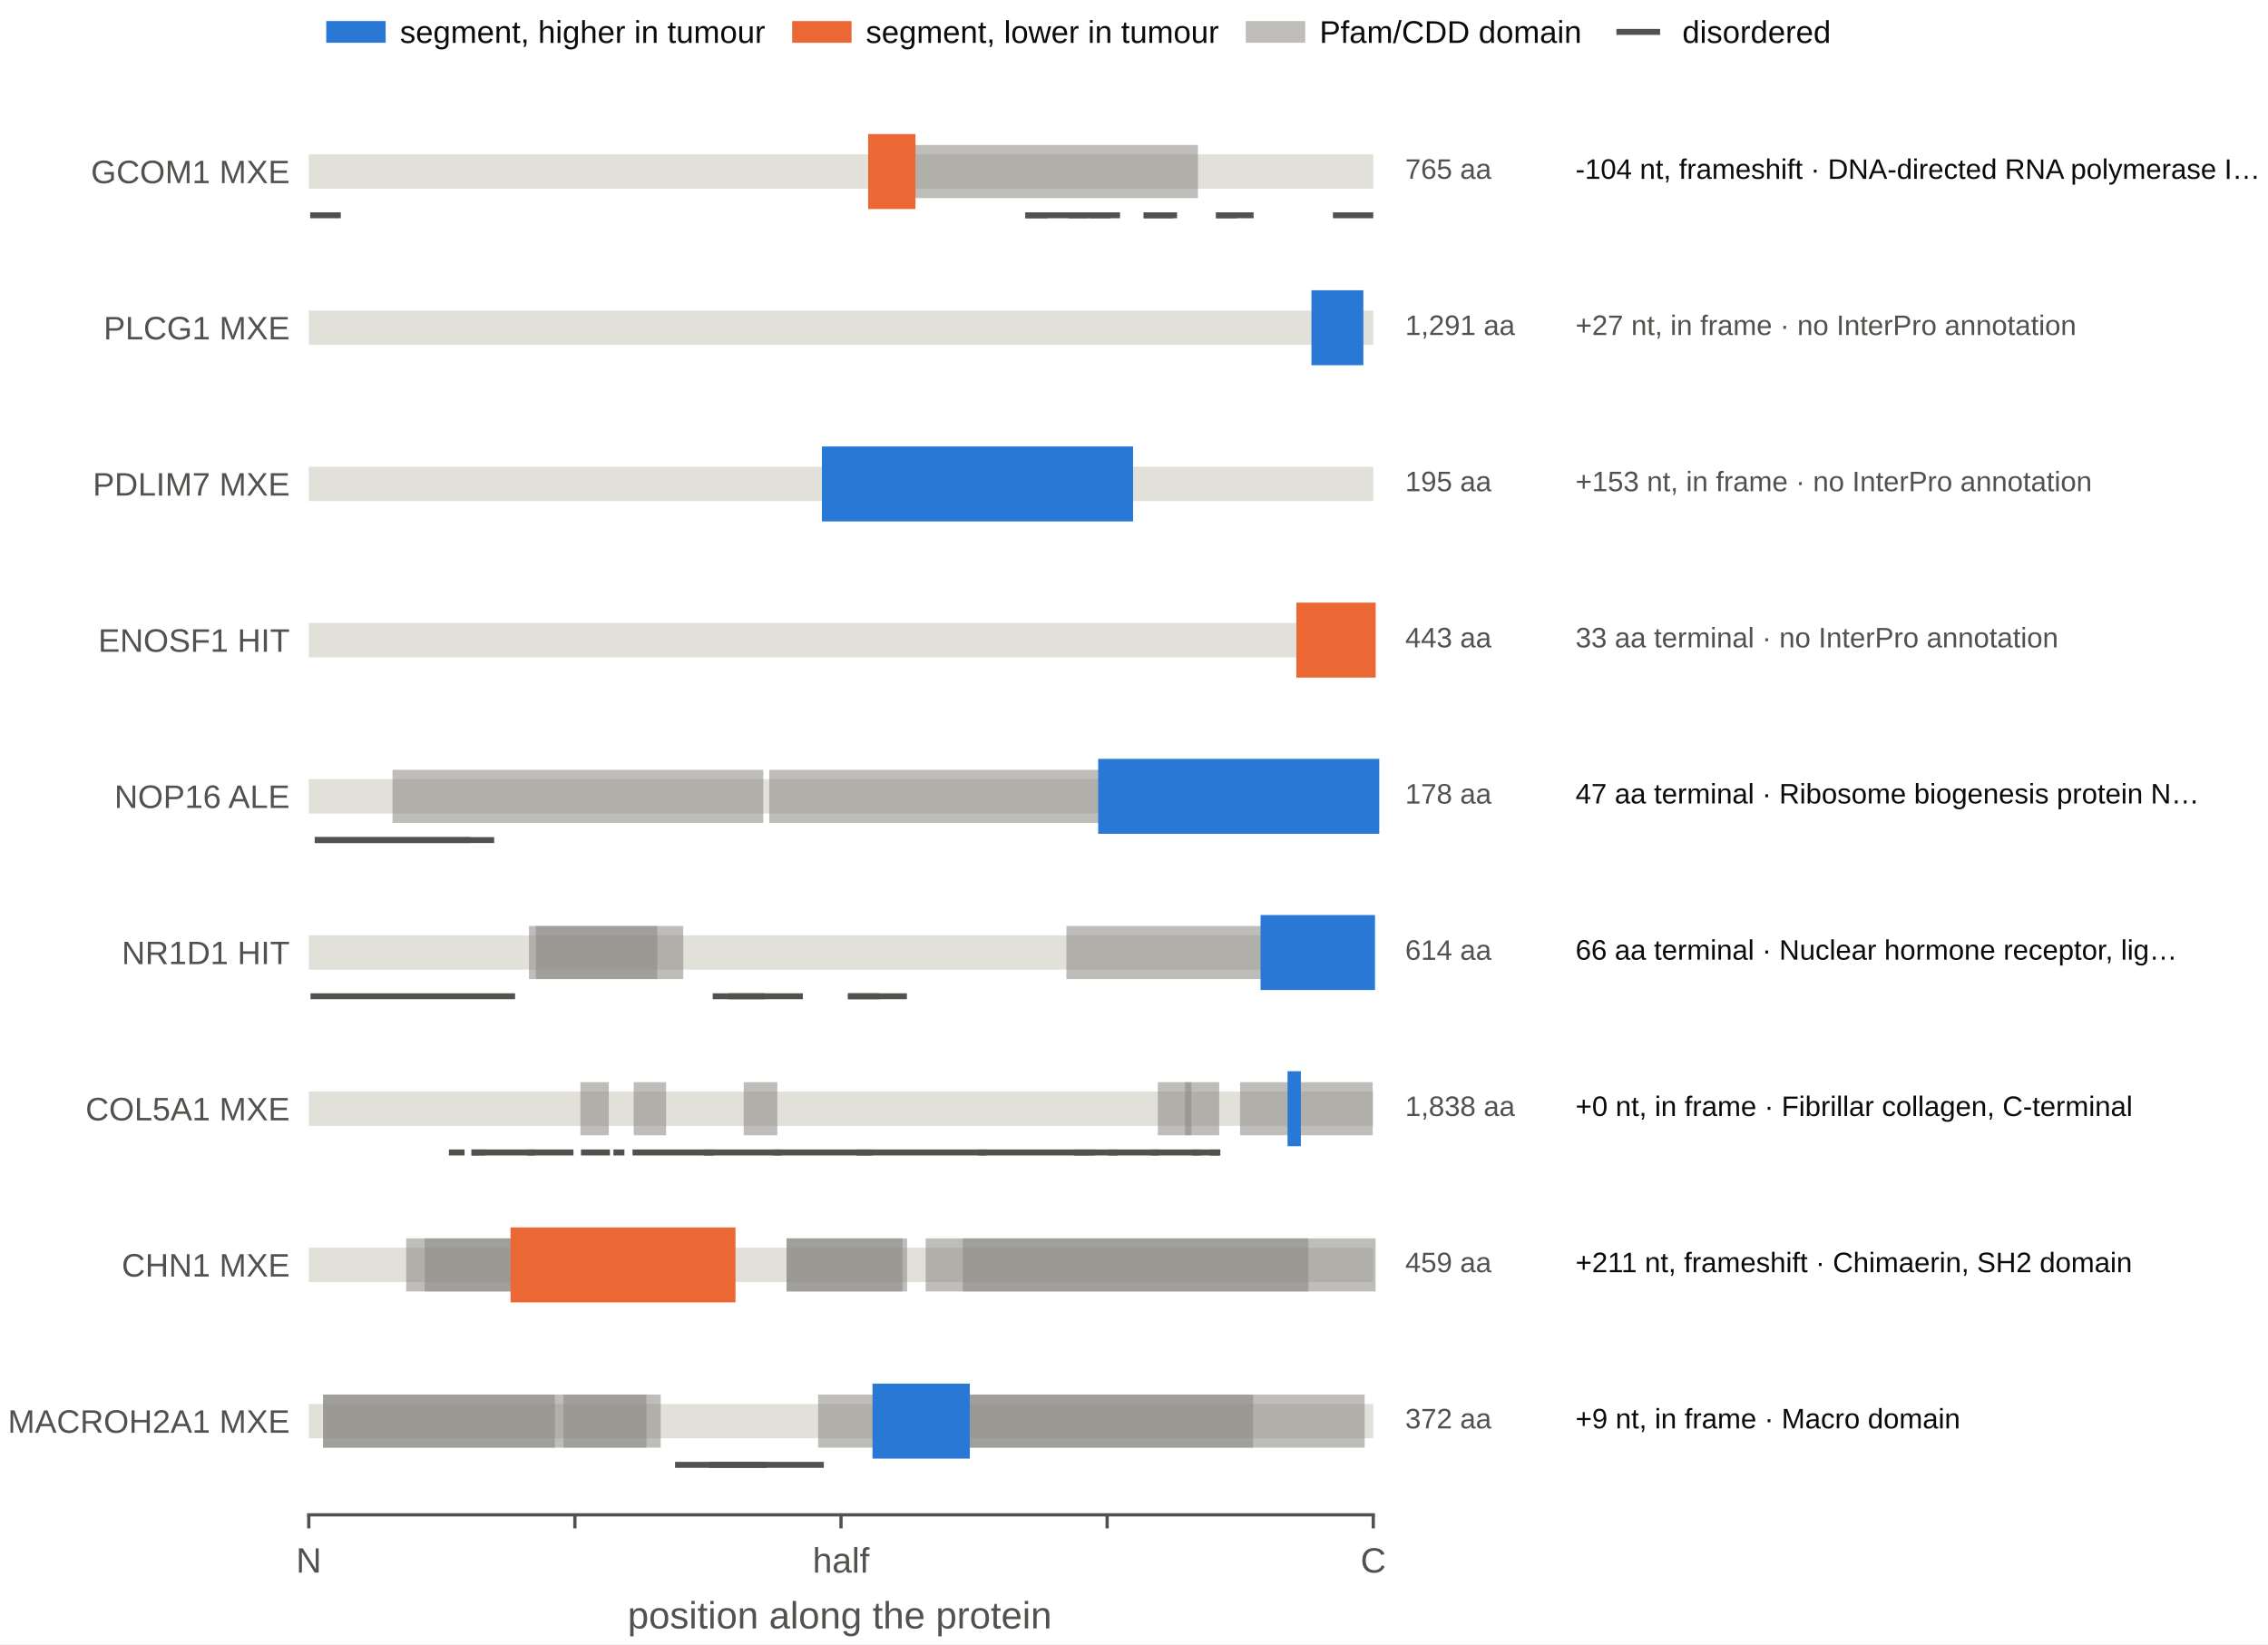
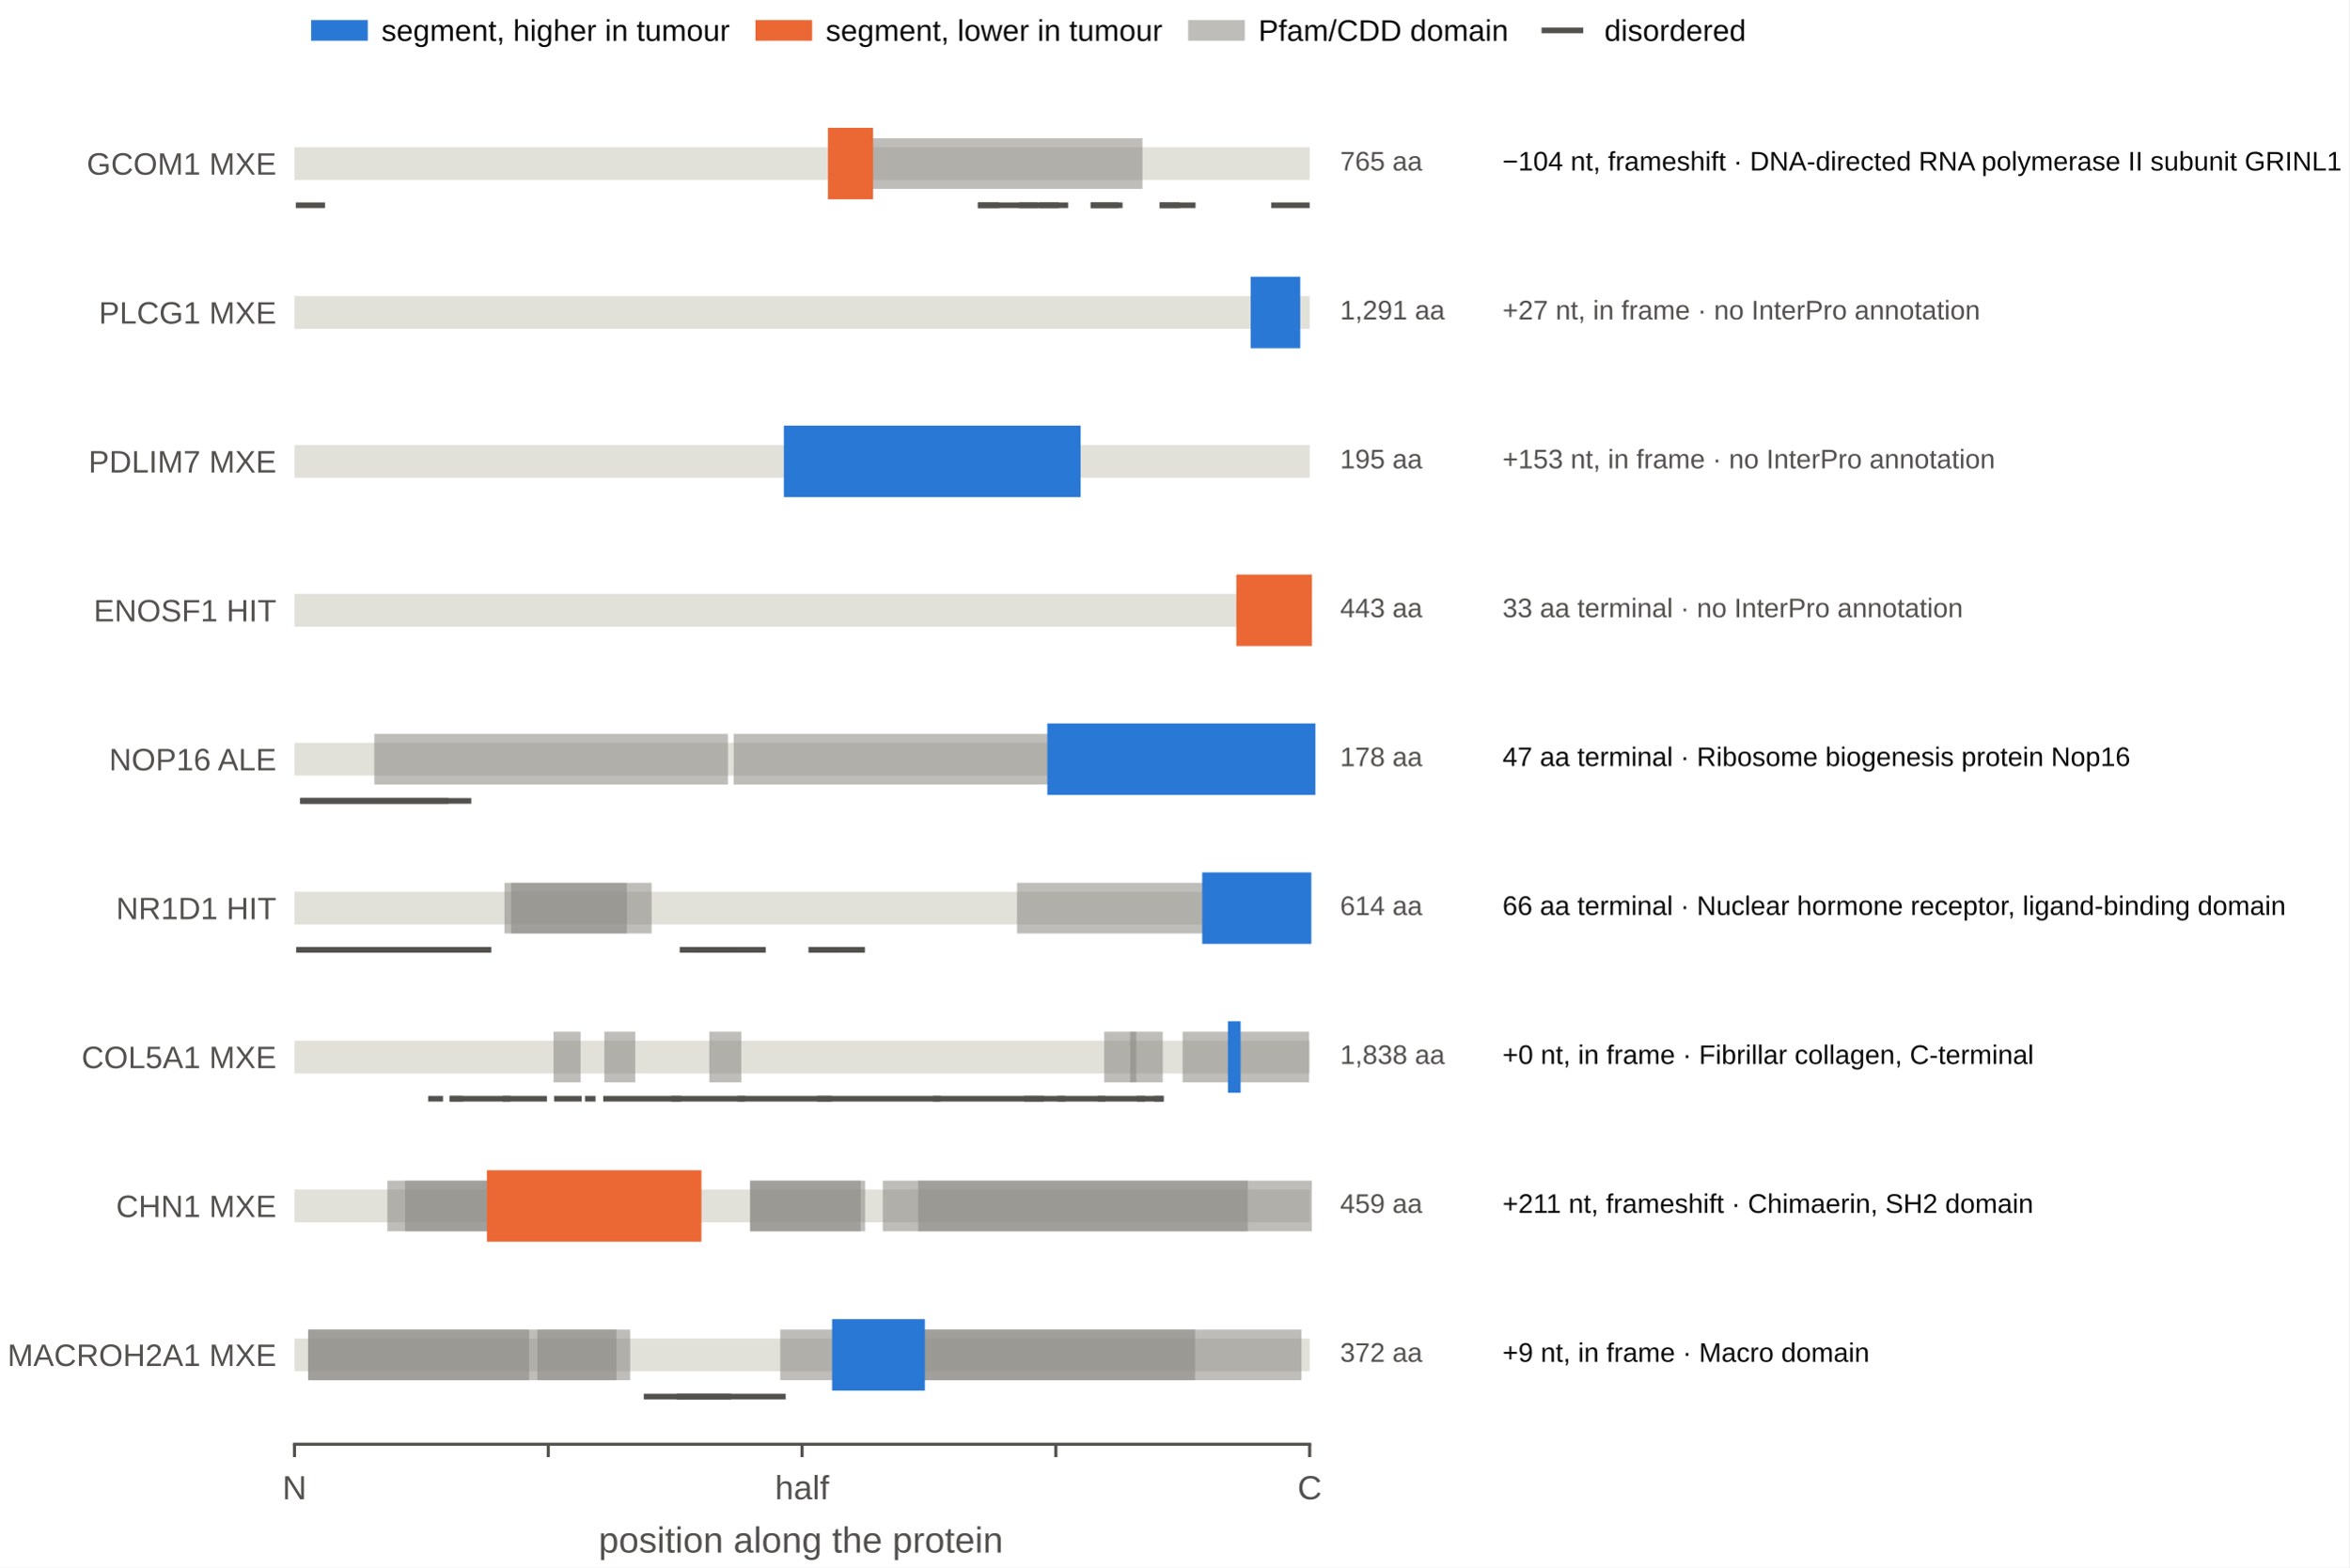
- <svg xmlns="http://www.w3.org/2000/svg" xmlns:xlink="http://www.w3.org/1999/xlink" width="418.314pt" height="303.224pt" viewBox="0 0 418.314 303.224" version="1.1">
+ <svg xmlns="http://www.w3.org/2000/svg" xmlns:xlink="http://www.w3.org/1999/xlink" width="454.303pt" height="303.224pt" viewBox="0 0 454.303 303.224" version="1.1">
  <defs>
    <style type="text/css">*{stroke-linejoin: round; stroke-linecap: butt}</style>
  </defs>
  <g id="figure_1">
    <g id="patch_1">
-       <path d="M 0 303.224  L 418.314 303.224  L 418.314 0  L 0 0  z " style="fill: #ffffff" />
+       <path d="M 0 303.224  L 454.303 303.224  L 454.303 0  L 0 0  z " style="fill: #ffffff" />
    </g>
    <g id="axes_1">
      <g id="patch_2">
        <path d="M 56.951 279.355  L 394.65 279.355  L 394.65 14.352  L 56.951 14.352  z " style="fill: #ffffff" />
      </g>
      <g id="patch_3">
-         <path d="M 56.951 34.804  L 253.288 34.804  L 253.288 28.467  L 56.951 28.467  z " clip-path="url(#p41b3c7b1c6)" style="fill: #e1e0d9" />
+         <path d="M 56.951 34.804  L 253.288 34.804  L 253.288 28.467  L 56.951 28.467  z " clip-path="url(#pe204dd02e6)" style="fill: #e1e0d9" />
      </g>
      <g id="patch_4">
-         <path d="M 168.337 36.532  L 220.95 36.532  L 220.95 26.738  L 168.337 26.738  z " clip-path="url(#p41b3c7b1c6)" style="fill: #898781; opacity: 0.55" />
+         <path d="M 168.337 36.532  L 220.95 36.532  L 220.95 26.738  L 168.337 26.738  z " clip-path="url(#pe204dd02e6)" style="fill: #898781; opacity: 0.55" />
      </g>
      <g id="patch_5">
-         <path d="M 56.951 63.608  L 253.288 63.608  L 253.288 57.271  L 56.951 57.271  z " clip-path="url(#p41b3c7b1c6)" style="fill: #e1e0d9" />
+         <path d="M 56.951 63.608  L 253.288 63.608  L 253.288 57.271  L 56.951 57.271  z " clip-path="url(#pe204dd02e6)" style="fill: #e1e0d9" />
      </g>
      <g id="patch_6">
-         <path d="M 56.951 92.413  L 253.288 92.413  L 253.288 86.076  L 56.951 86.076  z " clip-path="url(#p41b3c7b1c6)" style="fill: #e1e0d9" />
+         <path d="M 56.951 92.413  L 253.288 92.413  L 253.288 86.076  L 56.951 86.076  z " clip-path="url(#pe204dd02e6)" style="fill: #e1e0d9" />
      </g>
      <g id="patch_7">
-         <path d="M 56.951 121.218  L 253.288 121.218  L 253.288 114.881  L 56.951 114.881  z " clip-path="url(#p41b3c7b1c6)" style="fill: #e1e0d9" />
+         <path d="M 56.951 121.218  L 253.288 121.218  L 253.288 114.881  L 56.951 114.881  z " clip-path="url(#pe204dd02e6)" style="fill: #e1e0d9" />
      </g>
      <g id="patch_8">
-         <path d="M 56.951 150.022  L 253.288 150.022  L 253.288 143.685  L 56.951 143.685  z " clip-path="url(#p41b3c7b1c6)" style="fill: #e1e0d9" />
+         <path d="M 56.951 150.022  L 253.288 150.022  L 253.288 143.685  L 56.951 143.685  z " clip-path="url(#pe204dd02e6)" style="fill: #e1e0d9" />
      </g>
      <g id="patch_9">
-         <path d="M 72.393 151.751  L 140.78 151.751  L 140.78 141.957  L 72.393 141.957  z " clip-path="url(#p41b3c7b1c6)" style="fill: #898781; opacity: 0.55" />
+         <path d="M 72.393 151.751  L 140.78 151.751  L 140.78 141.957  L 72.393 141.957  z " clip-path="url(#pe204dd02e6)" style="fill: #898781; opacity: 0.55" />
      </g>
      <g id="patch_10">
-         <path d="M 141.883 151.751  L 229.021 151.751  L 229.021 141.957  L 141.883 141.957  z " clip-path="url(#p41b3c7b1c6)" style="fill: #898781; opacity: 0.55" />
+         <path d="M 141.883 151.751  L 229.021 151.751  L 229.021 141.957  L 141.883 141.957  z " clip-path="url(#pe204dd02e6)" style="fill: #898781; opacity: 0.55" />
      </g>
      <g id="patch_11">
-         <path d="M 56.951 178.827  L 253.288 178.827  L 253.288 172.49  L 56.951 172.49  z " clip-path="url(#p41b3c7b1c6)" style="fill: #e1e0d9" />
+         <path d="M 56.951 178.827  L 253.288 178.827  L 253.288 172.49  L 56.951 172.49  z " clip-path="url(#pe204dd02e6)" style="fill: #e1e0d9" />
      </g>
      <g id="patch_12">
-         <path d="M 98.84 180.555  L 121.224 180.555  L 121.224 170.762  L 98.84 170.762  z " clip-path="url(#p41b3c7b1c6)" style="fill: #898781; opacity: 0.55" />
+         <path d="M 98.84 180.555  L 121.224 180.555  L 121.224 170.762  L 98.84 170.762  z " clip-path="url(#pe204dd02e6)" style="fill: #898781; opacity: 0.55" />
      </g>
      <g id="patch_13">
-         <path d="M 196.689 180.555  L 252.328 180.555  L 252.328 170.762  L 196.689 170.762  z " clip-path="url(#p41b3c7b1c6)" style="fill: #898781; opacity: 0.55" />
+         <path d="M 196.689 180.555  L 252.328 180.555  L 252.328 170.762  L 196.689 170.762  z " clip-path="url(#pe204dd02e6)" style="fill: #898781; opacity: 0.55" />
      </g>
      <g id="patch_14">
-         <path d="M 97.561 180.555  L 126.02 180.555  L 126.02 170.762  L 97.561 170.762  z " clip-path="url(#p41b3c7b1c6)" style="fill: #898781; opacity: 0.55" />
+         <path d="M 97.561 180.555  L 126.02 180.555  L 126.02 170.762  L 97.561 170.762  z " clip-path="url(#pe204dd02e6)" style="fill: #898781; opacity: 0.55" />
      </g>
      <g id="patch_15">
-         <path d="M 56.951 207.632  L 253.288 207.632  L 253.288 201.295  L 56.951 201.295  z " clip-path="url(#p41b3c7b1c6)" style="fill: #e1e0d9" />
+         <path d="M 56.951 207.632  L 253.288 207.632  L 253.288 201.295  L 56.951 201.295  z " clip-path="url(#pe204dd02e6)" style="fill: #e1e0d9" />
      </g>
      <g id="patch_16">
-         <path d="M 107.05 209.36  L 112.284 209.36  L 112.284 199.566  L 107.05 199.566  z " clip-path="url(#p41b3c7b1c6)" style="fill: #898781; opacity: 0.55" />
+         <path d="M 107.05 209.36  L 112.284 209.36  L 112.284 199.566  L 107.05 199.566  z " clip-path="url(#pe204dd02e6)" style="fill: #898781; opacity: 0.55" />
      </g>
      <g id="patch_17">
-         <path d="M 116.877 209.36  L 122.859 209.36  L 122.859 199.566  L 116.877 199.566  z " clip-path="url(#p41b3c7b1c6)" style="fill: #898781; opacity: 0.55" />
+         <path d="M 116.877 209.36  L 122.859 209.36  L 122.859 199.566  L 116.877 199.566  z " clip-path="url(#pe204dd02e6)" style="fill: #898781; opacity: 0.55" />
      </g>
      <g id="patch_18">
-         <path d="M 137.173 209.36  L 143.369 209.36  L 143.369 199.566  L 137.173 199.566  z " clip-path="url(#p41b3c7b1c6)" style="fill: #898781; opacity: 0.55" />
+         <path d="M 137.173 209.36  L 143.369 209.36  L 143.369 199.566  L 137.173 199.566  z " clip-path="url(#pe204dd02e6)" style="fill: #898781; opacity: 0.55" />
      </g>
      <g id="patch_19">
-         <path d="M 213.55 209.36  L 219.746 209.36  L 219.746 199.566  L 213.55 199.566  z " clip-path="url(#p41b3c7b1c6)" style="fill: #898781; opacity: 0.55" />
+         <path d="M 213.55 209.36  L 219.746 209.36  L 219.746 199.566  L 213.55 199.566  z " clip-path="url(#pe204dd02e6)" style="fill: #898781; opacity: 0.55" />
      </g>
      <g id="patch_20">
-         <path d="M 218.571 209.36  L 224.873 209.36  L 224.873 199.566  L 218.571 199.566  z " clip-path="url(#p41b3c7b1c6)" style="fill: #898781; opacity: 0.55" />
+         <path d="M 218.571 209.36  L 224.873 209.36  L 224.873 199.566  L 218.571 199.566  z " clip-path="url(#pe204dd02e6)" style="fill: #898781; opacity: 0.55" />
      </g>
      <g id="patch_21">
-         <path d="M 228.719 209.36  L 253.181 209.36  L 253.181 199.566  L 228.719 199.566  z " clip-path="url(#p41b3c7b1c6)" style="fill: #898781; opacity: 0.55" />
+         <path d="M 228.719 209.36  L 253.181 209.36  L 253.181 199.566  L 228.719 199.566  z " clip-path="url(#pe204dd02e6)" style="fill: #898781; opacity: 0.55" />
      </g>
      <g id="patch_22">
-         <path d="M 56.951 236.436  L 253.288 236.436  L 253.288 230.099  L 56.951 230.099  z " clip-path="url(#p41b3c7b1c6)" style="fill: #e1e0d9" />
+         <path d="M 56.951 236.436  L 253.288 236.436  L 253.288 230.099  L 56.951 230.099  z " clip-path="url(#pe204dd02e6)" style="fill: #e1e0d9" />
      </g>
      <g id="patch_23">
-         <path d="M 78.338 238.165  L 107.853 238.165  L 107.853 228.371  L 78.338 228.371  z " clip-path="url(#p41b3c7b1c6)" style="fill: #898781; opacity: 0.55" />
+         <path d="M 78.338 238.165  L 107.853 238.165  L 107.853 228.371  L 78.338 228.371  z " clip-path="url(#pe204dd02e6)" style="fill: #898781; opacity: 0.55" />
      </g>
      <g id="patch_24">
-         <path d="M 145.067 238.165  L 167.31 238.165  L 167.31 228.371  L 145.067 228.371  z " clip-path="url(#p41b3c7b1c6)" style="fill: #898781; opacity: 0.55" />
+         <path d="M 145.067 238.165  L 167.31 238.165  L 167.31 228.371  L 145.067 228.371  z " clip-path="url(#pe204dd02e6)" style="fill: #898781; opacity: 0.55" />
      </g>
      <g id="patch_25">
-         <path d="M 177.576 238.165  L 241.311 238.165  L 241.311 228.371  L 177.576 228.371  z " clip-path="url(#p41b3c7b1c6)" style="fill: #898781; opacity: 0.55" />
+         <path d="M 177.576 238.165  L 241.311 238.165  L 241.311 228.371  L 177.576 228.371  z " clip-path="url(#pe204dd02e6)" style="fill: #898781; opacity: 0.55" />
      </g>
      <g id="patch_26">
-         <path d="M 74.916 238.165  L 112.13 238.165  L 112.13 228.371  L 74.916 228.371  z " clip-path="url(#p41b3c7b1c6)" style="fill: #898781; opacity: 0.55" />
+         <path d="M 74.916 238.165  L 112.13 238.165  L 112.13 228.371  L 74.916 228.371  z " clip-path="url(#pe204dd02e6)" style="fill: #898781; opacity: 0.55" />
      </g>
      <g id="patch_27">
-         <path d="M 145.067 238.165  L 166.455 238.165  L 166.455 228.371  L 145.067 228.371  z " clip-path="url(#p41b3c7b1c6)" style="fill: #898781; opacity: 0.55" />
+         <path d="M 145.067 238.165  L 166.455 238.165  L 166.455 228.371  L 145.067 228.371  z " clip-path="url(#pe204dd02e6)" style="fill: #898781; opacity: 0.55" />
      </g>
      <g id="patch_28">
-         <path d="M 170.732 238.165  L 253.715 238.165  L 253.715 228.371  L 170.732 228.371  z " clip-path="url(#p41b3c7b1c6)" style="fill: #898781; opacity: 0.55" />
+         <path d="M 170.732 238.165  L 253.715 238.165  L 253.715 228.371  L 170.732 228.371  z " clip-path="url(#pe204dd02e6)" style="fill: #898781; opacity: 0.55" />
      </g>
      <g id="patch_29">
-         <path d="M 56.951 265.241  L 253.288 265.241  L 253.288 258.904  L 56.951 258.904  z " clip-path="url(#p41b3c7b1c6)" style="fill: #e1e0d9" />
+         <path d="M 56.951 265.241  L 253.288 265.241  L 253.288 258.904  L 56.951 258.904  z " clip-path="url(#pe204dd02e6)" style="fill: #e1e0d9" />
      </g>
      <g id="patch_30">
-         <path d="M 59.59 266.969  L 102.34 266.969  L 102.34 257.176  L 59.59 257.176  z " clip-path="url(#p41b3c7b1c6)" style="fill: #898781; opacity: 0.55" />
+         <path d="M 59.59 266.969  L 102.34 266.969  L 102.34 257.176  L 59.59 257.176  z " clip-path="url(#pe204dd02e6)" style="fill: #898781; opacity: 0.55" />
      </g>
      <g id="patch_31">
-         <path d="M 103.924 266.969  L 121.869 266.969  L 121.869 257.176  L 103.924 257.176  z " clip-path="url(#p41b3c7b1c6)" style="fill: #898781; opacity: 0.55" />
+         <path d="M 103.924 266.969  L 121.869 266.969  L 121.869 257.176  L 103.924 257.176  z " clip-path="url(#pe204dd02e6)" style="fill: #898781; opacity: 0.55" />
      </g>
      <g id="patch_32">
-         <path d="M 170.953 266.969  L 231.121 266.969  L 231.121 257.176  L 170.953 257.176  z " clip-path="url(#p41b3c7b1c6)" style="fill: #898781; opacity: 0.55" />
+         <path d="M 170.953 266.969  L 231.121 266.969  L 231.121 257.176  L 170.953 257.176  z " clip-path="url(#pe204dd02e6)" style="fill: #898781; opacity: 0.55" />
      </g>
      <g id="patch_33">
-         <path d="M 59.59 266.969  L 119.23 266.969  L 119.23 257.176  L 59.59 257.176  z " clip-path="url(#p41b3c7b1c6)" style="fill: #898781; opacity: 0.55" />
+         <path d="M 59.59 266.969  L 119.23 266.969  L 119.23 257.176  L 59.59 257.176  z " clip-path="url(#pe204dd02e6)" style="fill: #898781; opacity: 0.55" />
      </g>
      <g id="patch_34">
-         <path d="M 150.897 266.969  L 251.704 266.969  L 251.704 257.176  L 150.897 257.176  z " clip-path="url(#p41b3c7b1c6)" style="fill: #898781; opacity: 0.55" />
+         <path d="M 150.897 266.969  L 251.704 266.969  L 251.704 257.176  L 150.897 257.176  z " clip-path="url(#pe204dd02e6)" style="fill: #898781; opacity: 0.55" />
      </g>
      <g id="matplotlib.axis_1">
        <g id="xtick_1">
          <g id="line2d_1">
            <defs>
-               <path id="me5096dce5c" d="M 0 0  L 0 2.5  " style="stroke: #52514e; stroke-width: 0.6" />
+               <path id="md6007154f6" d="M 0 0  L 0 2.5  " style="stroke: #52514e; stroke-width: 0.6" />
            </defs>
            <g>
-               <use xlink:href="#me5096dce5c" x="56.951" y="279.355" style="fill: #52514e; stroke: #52514e; stroke-width: 0.6" />
+               <use xlink:href="#md6007154f6" x="56.951" y="279.355" style="fill: #52514e; stroke: #52514e; stroke-width: 0.6" />
            </g>
          </g>
          <g id="text_1">
            <text style="font-size: 6.5px; font-family: 'Arial', 'Helvetica', 'DejaVu Sans', sans-serif; text-anchor: middle; fill: #52514e" x="56.951" y="290.008" transform="rotate(-0 56.95063 290.008)">N</text>
          </g>
        </g>
        <g id="xtick_2">
          <g id="line2d_2">
            <g>
-               <use xlink:href="#me5096dce5c" x="106.035" y="279.355" style="fill: #52514e; stroke: #52514e; stroke-width: 0.6" />
+               <use xlink:href="#md6007154f6" x="106.035" y="279.355" style="fill: #52514e; stroke: #52514e; stroke-width: 0.6" />
            </g>
          </g>
        </g>
        <g id="xtick_3">
          <g id="line2d_3">
            <g>
-               <use xlink:href="#me5096dce5c" x="155.119" y="279.355" style="fill: #52514e; stroke: #52514e; stroke-width: 0.6" />
+               <use xlink:href="#md6007154f6" x="155.119" y="279.355" style="fill: #52514e; stroke: #52514e; stroke-width: 0.6" />
            </g>
          </g>
          <g id="text_2">
            <text style="font-size: 6.5px; font-family: 'Arial', 'Helvetica', 'DejaVu Sans', sans-serif; text-anchor: middle; fill: #52514e" x="155.119" y="290.008" transform="rotate(-0 155.1192 290.008)">half</text>
          </g>
        </g>
        <g id="xtick_4">
          <g id="line2d_4">
            <g>
-               <use xlink:href="#me5096dce5c" x="204.203" y="279.355" style="fill: #52514e; stroke: #52514e; stroke-width: 0.6" />
+               <use xlink:href="#md6007154f6" x="204.203" y="279.355" style="fill: #52514e; stroke: #52514e; stroke-width: 0.6" />
            </g>
          </g>
        </g>
        <g id="xtick_5">
          <g id="line2d_5">
            <g>
-               <use xlink:href="#me5096dce5c" x="253.288" y="279.355" style="fill: #52514e; stroke: #52514e; stroke-width: 0.6" />
+               <use xlink:href="#md6007154f6" x="253.288" y="279.355" style="fill: #52514e; stroke: #52514e; stroke-width: 0.6" />
            </g>
          </g>
          <g id="text_3">
            <text style="font-size: 6.5px; font-family: 'Arial', 'Helvetica', 'DejaVu Sans', sans-serif; text-anchor: middle; fill: #52514e" x="253.288" y="290.008" transform="rotate(-0 253.2877 290.008)">C</text>
          </g>
        </g>
        <g id="text_4">
          <text style="font-size: 7px; font-family: 'Arial', 'Helvetica', 'DejaVu Sans', sans-serif; text-anchor: middle; fill: #52514e" x="154.884" y="300.31" transform="rotate(-0 154.8836 300.3104)">position along the protein</text>
        </g>
      </g>
      <g id="matplotlib.axis_2">
        <g id="ytick_1">
          <g id="line2d_6" />
          <g id="text_5">
            <text style="font-size: 6px; font-family: 'Arial', 'Helvetica', 'DejaVu Sans', sans-serif; text-anchor: end; fill: #52514e" x="53.451" y="264.22" transform="rotate(-0 53.45063 264.22)">MACROH2A1 MXE</text>
          </g>
        </g>
        <g id="ytick_2">
          <g id="line2d_7" />
          <g id="text_6">
            <text style="font-size: 6px; font-family: 'Arial', 'Helvetica', 'DejaVu Sans', sans-serif; text-anchor: end; fill: #52514e" x="53.451" y="235.415" transform="rotate(-0 53.45063 235.4153)">CHN1 MXE</text>
          </g>
        </g>
        <g id="ytick_3">
          <g id="line2d_8" />
          <g id="text_7">
            <text style="font-size: 6px; font-family: 'Arial', 'Helvetica', 'DejaVu Sans', sans-serif; text-anchor: end; fill: #52514e" x="53.451" y="206.611" transform="rotate(-0 53.45063 206.6106)">COL5A1 MXE</text>
          </g>
        </g>
        <g id="ytick_4">
          <g id="line2d_9" />
          <g id="text_8">
            <text style="font-size: 6px; font-family: 'Arial', 'Helvetica', 'DejaVu Sans', sans-serif; text-anchor: end; fill: #52514e" x="53.451" y="177.806" transform="rotate(-0 53.45063 177.8059)">NR1D1 HIT</text>
          </g>
        </g>
        <g id="ytick_5">
          <g id="line2d_10" />
          <g id="text_9">
            <text style="font-size: 6px; font-family: 'Arial', 'Helvetica', 'DejaVu Sans', sans-serif; text-anchor: end; fill: #52514e" x="53.451" y="149.001" transform="rotate(-0 53.45063 149.0012)">NOP16 ALE</text>
          </g>
        </g>
        <g id="ytick_6">
          <g id="line2d_11" />
          <g id="text_10">
            <text style="font-size: 6px; font-family: 'Arial', 'Helvetica', 'DejaVu Sans', sans-serif; text-anchor: end; fill: #52514e" x="53.451" y="120.196" transform="rotate(-0 53.45063 120.1965)">ENOSF1 HIT</text>
          </g>
        </g>
        <g id="ytick_7">
          <g id="line2d_12" />
          <g id="text_11">
            <text style="font-size: 6px; font-family: 'Arial', 'Helvetica', 'DejaVu Sans', sans-serif; text-anchor: end; fill: #52514e" x="53.451" y="91.392" transform="rotate(-0 53.45063 91.3918)">PDLIM7 MXE</text>
          </g>
        </g>
        <g id="ytick_8">
          <g id="line2d_13" />
          <g id="text_12">
            <text style="font-size: 6px; font-family: 'Arial', 'Helvetica', 'DejaVu Sans', sans-serif; text-anchor: end; fill: #52514e" x="53.451" y="62.587" transform="rotate(-0 53.45063 62.58711)">PLCG1 MXE</text>
          </g>
        </g>
        <g id="ytick_9">
          <g id="line2d_14" />
          <g id="text_13">
            <text style="font-size: 6px; font-family: 'Arial', 'Helvetica', 'DejaVu Sans', sans-serif; text-anchor: end; fill: #52514e" x="53.451" y="33.782" transform="rotate(-0 53.45063 33.78241)">GCOM1 MXE</text>
          </g>
        </g>
      </g>
      <g id="line2d_15">
-         <path d="M 57.207 39.7  L 62.854 39.7  " clip-path="url(#p41b3c7b1c6)" style="fill: none; stroke: #52514e; stroke-width: 1.1" />
+         <path d="M 57.207 39.7  L 62.854 39.7  " clip-path="url(#pe204dd02e6)" style="fill: none; stroke: #52514e; stroke-width: 1.1" />
      </g>
      <g id="line2d_16">
-         <path d="M 189.125 39.7  L 193.232 39.7  " clip-path="url(#p41b3c7b1c6)" style="fill: none; stroke: #52514e; stroke-width: 1.1" />
+         <path d="M 189.125 39.7  L 193.232 39.7  " clip-path="url(#pe204dd02e6)" style="fill: none; stroke: #52514e; stroke-width: 1.1" />
      </g>
      <g id="line2d_17">
-         <path d="M 189.125 39.7  L 206.577 39.7  " clip-path="url(#p41b3c7b1c6)" style="fill: none; stroke: #52514e; stroke-width: 1.1" />
+         <path d="M 189.125 39.7  L 206.577 39.7  " clip-path="url(#pe204dd02e6)" style="fill: none; stroke: #52514e; stroke-width: 1.1" />
      </g>
      <g id="line2d_18">
-         <path d="M 197.081 39.7  L 200.675 39.7  " clip-path="url(#p41b3c7b1c6)" style="fill: none; stroke: #52514e; stroke-width: 1.1" />
+         <path d="M 197.081 39.7  L 200.675 39.7  " clip-path="url(#pe204dd02e6)" style="fill: none; stroke: #52514e; stroke-width: 1.1" />
      </g>
      <g id="line2d_19">
-         <path d="M 200.931 39.7  L 204.781 39.7  " clip-path="url(#p41b3c7b1c6)" style="fill: none; stroke: #52514e; stroke-width: 1.1" />
+         <path d="M 200.931 39.7  L 204.781 39.7  " clip-path="url(#pe204dd02e6)" style="fill: none; stroke: #52514e; stroke-width: 1.1" />
      </g>
      <g id="line2d_20">
-         <path d="M 210.941 39.7  L 216.33 39.7  " clip-path="url(#p41b3c7b1c6)" style="fill: none; stroke: #52514e; stroke-width: 1.1" />
+         <path d="M 210.941 39.7  L 216.33 39.7  " clip-path="url(#pe204dd02e6)" style="fill: none; stroke: #52514e; stroke-width: 1.1" />
      </g>
      <g id="line2d_21">
-         <path d="M 210.941 39.7  L 217.1 39.7  " clip-path="url(#p41b3c7b1c6)" style="fill: none; stroke: #52514e; stroke-width: 1.1" />
+         <path d="M 210.941 39.7  L 217.1 39.7  " clip-path="url(#pe204dd02e6)" style="fill: none; stroke: #52514e; stroke-width: 1.1" />
      </g>
      <g id="line2d_22">
-         <path d="M 224.286 39.7  L 228.136 39.7  " clip-path="url(#p41b3c7b1c6)" style="fill: none; stroke: #52514e; stroke-width: 1.1" />
+         <path d="M 224.286 39.7  L 228.136 39.7  " clip-path="url(#pe204dd02e6)" style="fill: none; stroke: #52514e; stroke-width: 1.1" />
      </g>
      <g id="line2d_23">
-         <path d="M 224.286 39.7  L 231.216 39.7  " clip-path="url(#p41b3c7b1c6)" style="fill: none; stroke: #52514e; stroke-width: 1.1" />
+         <path d="M 224.286 39.7  L 231.216 39.7  " clip-path="url(#pe204dd02e6)" style="fill: none; stroke: #52514e; stroke-width: 1.1" />
      </g>
      <g id="line2d_24">
-         <path d="M 245.845 39.7  L 253.288 39.7  " clip-path="url(#p41b3c7b1c6)" style="fill: none; stroke: #52514e; stroke-width: 1.1" />
+         <path d="M 245.845 39.7  L 253.288 39.7  " clip-path="url(#pe204dd02e6)" style="fill: none; stroke: #52514e; stroke-width: 1.1" />
      </g>
      <g id="line2d_25">
-         <path d="M 58.054 154.919  L 86.732 154.919  " clip-path="url(#p41b3c7b1c6)" style="fill: none; stroke: #52514e; stroke-width: 1.1" />
+         <path d="M 58.054 154.919  L 86.732 154.919  " clip-path="url(#pe204dd02e6)" style="fill: none; stroke: #52514e; stroke-width: 1.1" />
      </g>
      <g id="line2d_26">
-         <path d="M 58.054 154.919  L 91.144 154.919  " clip-path="url(#p41b3c7b1c6)" style="fill: none; stroke: #52514e; stroke-width: 1.1" />
+         <path d="M 58.054 154.919  L 91.144 154.919  " clip-path="url(#pe204dd02e6)" style="fill: none; stroke: #52514e; stroke-width: 1.1" />
      </g>
      <g id="line2d_27">
-         <path d="M 57.27 183.724  L 95.003 183.724  " clip-path="url(#p41b3c7b1c6)" style="fill: none; stroke: #52514e; stroke-width: 1.1" />
+         <path d="M 57.27 183.724  L 95.003 183.724  " clip-path="url(#pe204dd02e6)" style="fill: none; stroke: #52514e; stroke-width: 1.1" />
      </g>
      <g id="line2d_28">
-         <path d="M 131.456 183.724  L 148.084 183.724  " clip-path="url(#p41b3c7b1c6)" style="fill: none; stroke: #52514e; stroke-width: 1.1" />
+         <path d="M 131.456 183.724  L 148.084 183.724  " clip-path="url(#pe204dd02e6)" style="fill: none; stroke: #52514e; stroke-width: 1.1" />
      </g>
      <g id="line2d_29">
-         <path d="M 134.334 183.724  L 141.049 183.724  " clip-path="url(#p41b3c7b1c6)" style="fill: none; stroke: #52514e; stroke-width: 1.1" />
+         <path d="M 134.334 183.724  L 141.049 183.724  " clip-path="url(#pe204dd02e6)" style="fill: none; stroke: #52514e; stroke-width: 1.1" />
      </g>
      <g id="line2d_30">
-         <path d="M 156.398 183.724  L 162.154 183.724  " clip-path="url(#p41b3c7b1c6)" style="fill: none; stroke: #52514e; stroke-width: 1.1" />
+         <path d="M 156.398 183.724  L 162.154 183.724  " clip-path="url(#pe204dd02e6)" style="fill: none; stroke: #52514e; stroke-width: 1.1" />
      </g>
      <g id="line2d_31">
-         <path d="M 156.398 183.724  L 167.27 183.724  " clip-path="url(#p41b3c7b1c6)" style="fill: none; stroke: #52514e; stroke-width: 1.1" />
+         <path d="M 156.398 183.724  L 167.27 183.724  " clip-path="url(#pe204dd02e6)" style="fill: none; stroke: #52514e; stroke-width: 1.1" />
      </g>
      <g id="line2d_32">
-         <path d="M 82.801 212.529  L 85.685 212.529  " clip-path="url(#p41b3c7b1c6)" style="fill: none; stroke: #52514e; stroke-width: 1.1" />
+         <path d="M 82.801 212.529  L 85.685 212.529  " clip-path="url(#pe204dd02e6)" style="fill: none; stroke: #52514e; stroke-width: 1.1" />
      </g>
      <g id="line2d_33">
-         <path d="M 86.967 212.529  L 89.531 212.529  " clip-path="url(#p41b3c7b1c6)" style="fill: none; stroke: #52514e; stroke-width: 1.1" />
+         <path d="M 86.967 212.529  L 89.531 212.529  " clip-path="url(#pe204dd02e6)" style="fill: none; stroke: #52514e; stroke-width: 1.1" />
      </g>
      <g id="line2d_34">
-         <path d="M 86.967 212.529  L 105.768 212.529  " clip-path="url(#p41b3c7b1c6)" style="fill: none; stroke: #52514e; stroke-width: 1.1" />
+         <path d="M 86.967 212.529  L 105.768 212.529  " clip-path="url(#pe204dd02e6)" style="fill: none; stroke: #52514e; stroke-width: 1.1" />
      </g>
      <g id="line2d_35">
-         <path d="M 97.222 212.529  L 98.718 212.529  " clip-path="url(#p41b3c7b1c6)" style="fill: none; stroke: #52514e; stroke-width: 1.1" />
+         <path d="M 97.222 212.529  L 98.718 212.529  " clip-path="url(#pe204dd02e6)" style="fill: none; stroke: #52514e; stroke-width: 1.1" />
      </g>
      <g id="line2d_36">
-         <path d="M 107.157 212.529  L 112.498 212.529  " clip-path="url(#p41b3c7b1c6)" style="fill: none; stroke: #52514e; stroke-width: 1.1" />
+         <path d="M 107.157 212.529  L 112.498 212.529  " clip-path="url(#pe204dd02e6)" style="fill: none; stroke: #52514e; stroke-width: 1.1" />
      </g>
      <g id="line2d_37">
-         <path d="M 113.139 212.529  L 115.168 212.529  " clip-path="url(#p41b3c7b1c6)" style="fill: none; stroke: #52514e; stroke-width: 1.1" />
+         <path d="M 113.139 212.529  L 115.168 212.529  " clip-path="url(#pe204dd02e6)" style="fill: none; stroke: #52514e; stroke-width: 1.1" />
      </g>
      <g id="line2d_38">
-         <path d="M 116.664 212.529  L 225.087 212.529  " clip-path="url(#p41b3c7b1c6)" style="fill: none; stroke: #52514e; stroke-width: 1.1" />
+         <path d="M 116.664 212.529  L 225.087 212.529  " clip-path="url(#pe204dd02e6)" style="fill: none; stroke: #52514e; stroke-width: 1.1" />
      </g>
      <g id="line2d_39">
-         <path d="M 129.803 212.529  L 131.725 212.529  " clip-path="url(#p41b3c7b1c6)" style="fill: none; stroke: #52514e; stroke-width: 1.1" />
+         <path d="M 129.803 212.529  L 131.725 212.529  " clip-path="url(#pe204dd02e6)" style="fill: none; stroke: #52514e; stroke-width: 1.1" />
      </g>
      <g id="line2d_40">
-         <path d="M 142.621 212.529  L 144.117 212.529  " clip-path="url(#p41b3c7b1c6)" style="fill: none; stroke: #52514e; stroke-width: 1.1" />
+         <path d="M 142.621 212.529  L 144.117 212.529  " clip-path="url(#pe204dd02e6)" style="fill: none; stroke: #52514e; stroke-width: 1.1" />
      </g>
      <g id="line2d_41">
-         <path d="M 158.003 212.529  L 160.888 212.529  " clip-path="url(#p41b3c7b1c6)" style="fill: none; stroke: #52514e; stroke-width: 1.1" />
+         <path d="M 158.003 212.529  L 160.888 212.529  " clip-path="url(#pe204dd02e6)" style="fill: none; stroke: #52514e; stroke-width: 1.1" />
      </g>
      <g id="line2d_42">
-         <path d="M 180.436 212.529  L 181.931 212.529  " clip-path="url(#p41b3c7b1c6)" style="fill: none; stroke: #52514e; stroke-width: 1.1" />
+         <path d="M 180.436 212.529  L 181.931 212.529  " clip-path="url(#pe204dd02e6)" style="fill: none; stroke: #52514e; stroke-width: 1.1" />
      </g>
      <g id="line2d_43">
-         <path d="M 198.061 212.529  L 201.907 212.529  " clip-path="url(#p41b3c7b1c6)" style="fill: none; stroke: #52514e; stroke-width: 1.1" />
+         <path d="M 198.061 212.529  L 201.907 212.529  " clip-path="url(#pe204dd02e6)" style="fill: none; stroke: #52514e; stroke-width: 1.1" />
      </g>
      <g id="line2d_44">
-         <path d="M 204.471 212.529  L 206.073 212.529  " clip-path="url(#p41b3c7b1c6)" style="fill: none; stroke: #52514e; stroke-width: 1.1" />
+         <path d="M 204.471 212.529  L 206.073 212.529  " clip-path="url(#pe204dd02e6)" style="fill: none; stroke: #52514e; stroke-width: 1.1" />
      </g>
      <g id="line2d_45">
-         <path d="M 212.268 212.529  L 213.764 212.529  " clip-path="url(#p41b3c7b1c6)" style="fill: none; stroke: #52514e; stroke-width: 1.1" />
+         <path d="M 212.268 212.529  L 213.764 212.529  " clip-path="url(#pe204dd02e6)" style="fill: none; stroke: #52514e; stroke-width: 1.1" />
      </g>
      <g id="line2d_46">
-         <path d="M 219.853 212.529  L 221.455 212.529  " clip-path="url(#p41b3c7b1c6)" style="fill: none; stroke: #52514e; stroke-width: 1.1" />
+         <path d="M 219.853 212.529  L 221.455 212.529  " clip-path="url(#pe204dd02e6)" style="fill: none; stroke: #52514e; stroke-width: 1.1" />
      </g>
      <g id="line2d_47">
-         <path d="M 223.164 212.529  L 224.98 212.529  " clip-path="url(#p41b3c7b1c6)" style="fill: none; stroke: #52514e; stroke-width: 1.1" />
+         <path d="M 223.164 212.529  L 224.98 212.529  " clip-path="url(#pe204dd02e6)" style="fill: none; stroke: #52514e; stroke-width: 1.1" />
      </g>
      <g id="line2d_48">
-         <path d="M 124.507 270.138  L 151.952 270.138  " clip-path="url(#p41b3c7b1c6)" style="fill: none; stroke: #52514e; stroke-width: 1.1" />
+         <path d="M 124.507 270.138  L 151.952 270.138  " clip-path="url(#pe204dd02e6)" style="fill: none; stroke: #52514e; stroke-width: 1.1" />
      </g>
      <g id="line2d_49">
-         <path d="M 130.841 270.138  L 141.397 270.138  " clip-path="url(#p41b3c7b1c6)" style="fill: none; stroke: #52514e; stroke-width: 1.1" />
+         <path d="M 130.841 270.138  L 141.397 270.138  " clip-path="url(#pe204dd02e6)" style="fill: none; stroke: #52514e; stroke-width: 1.1" />
      </g>
      <g id="patch_35">
        <path d="M 56.951 279.355  L 253.288 279.355  " style="fill: none; stroke: #52514e; stroke-width: 0.6; stroke-linejoin: miter; stroke-linecap: square" />
      </g>
      <g id="patch_36">
-         <path d="M 160.124 38.548  L 168.85 38.548  L 168.85 24.722  L 160.124 24.722  z " clip-path="url(#p41b3c7b1c6)" style="fill: #eb6834" />
+         <path d="M 160.124 38.548  L 168.85 38.548  L 168.85 24.722  L 160.124 24.722  z " clip-path="url(#pe204dd02e6)" style="fill: #eb6834" />
      </g>
      <g id="text_14">
        <text style="font-size: 5.2px; font-family: 'Arial', 'Helvetica', 'DejaVu Sans', sans-serif; text-anchor: start; fill: #52514e" x="259.178" y="32.979" transform="rotate(-0 259.1779 32.97935)">765 aa</text>
      </g>
      <g id="text_15">
-         <text style="font-size: 5.2px; font-family: 'Arial', 'Helvetica', 'DejaVu Sans', sans-serif; text-anchor: start; fill: #0b0b0b" x="290.592" y="32.981" transform="rotate(-0 290.5918 32.98057)">-104 nt, frameshift · DNA-directed RNA polymerase I…</text>
+         <text style="font-size: 5.2px; font-family: 'Arial', 'Helvetica', 'DejaVu Sans', sans-serif; text-anchor: start; fill: #0b0b0b" x="290.592" y="32.981" transform="rotate(-0 290.5918 32.98057)">−104 nt, frameshift · DNA-directed RNA polymerase II subunit GRINL1</text>
      </g>
      <g id="patch_37">
-         <path d="M 241.882 67.353  L 251.463 67.353  L 251.463 53.527  L 241.882 53.527  z " clip-path="url(#p41b3c7b1c6)" style="fill: #2a78d6" />
+         <path d="M 241.882 67.353  L 251.463 67.353  L 251.463 53.527  L 241.882 53.527  z " clip-path="url(#pe204dd02e6)" style="fill: #2a78d6" />
      </g>
      <g id="text_16">
        <text style="font-size: 5.2px; font-family: 'Arial', 'Helvetica', 'DejaVu Sans', sans-serif; text-anchor: start; fill: #52514e" x="259.178" y="61.784" transform="rotate(-0 259.1779 61.78404)">1,291 aa</text>
      </g>
      <g id="text_17">
        <text style="font-size: 5.2px; font-family: 'Arial', 'Helvetica', 'DejaVu Sans', sans-serif; text-anchor: start; fill: #52514e" x="290.592" y="61.784" transform="rotate(-0 290.5918 61.78404)">+27 nt, in frame · no InterPro annotation</text>
      </g>
      <g id="patch_38">
-         <path d="M 151.595 96.158  L 208.986 96.158  L 208.986 82.331  L 151.595 82.331  z " clip-path="url(#p41b3c7b1c6)" style="fill: #2a78d6" />
+         <path d="M 151.595 96.158  L 208.986 96.158  L 208.986 82.331  L 151.595 82.331  z " clip-path="url(#pe204dd02e6)" style="fill: #2a78d6" />
      </g>
      <g id="text_18">
        <text style="font-size: 5.2px; font-family: 'Arial', 'Helvetica', 'DejaVu Sans', sans-serif; text-anchor: start; fill: #52514e" x="259.178" y="90.589" transform="rotate(-0 259.1779 90.58874)">195 aa</text>
      </g>
      <g id="text_19">
        <text style="font-size: 5.2px; font-family: 'Arial', 'Helvetica', 'DejaVu Sans', sans-serif; text-anchor: start; fill: #52514e" x="290.592" y="90.589" transform="rotate(-0 290.5918 90.58874)">+153 nt, in frame · no InterPro annotation</text>
      </g>
      <g id="patch_39">
-         <path d="M 239.105 124.962  L 253.731 124.962  L 253.731 111.136  L 239.105 111.136  z " clip-path="url(#p41b3c7b1c6)" style="fill: #eb6834" />
+         <path d="M 239.105 124.962  L 253.731 124.962  L 253.731 111.136  L 239.105 111.136  z " clip-path="url(#pe204dd02e6)" style="fill: #eb6834" />
      </g>
      <g id="text_20">
        <text style="font-size: 5.2px; font-family: 'Arial', 'Helvetica', 'DejaVu Sans', sans-serif; text-anchor: start; fill: #52514e" x="259.178" y="119.393" transform="rotate(-0 259.1779 119.3934)">443 aa</text>
      </g>
      <g id="text_21">
        <text style="font-size: 5.2px; font-family: 'Arial', 'Helvetica', 'DejaVu Sans', sans-serif; text-anchor: start; fill: #52514e" x="290.592" y="119.393" transform="rotate(-0 290.5918 119.3934)">33 aa terminal · no InterPro annotation</text>
      </g>
      <g id="patch_40">
-         <path d="M 202.549 153.767  L 254.391 153.767  L 254.391 139.941  L 202.549 139.941  z " clip-path="url(#p41b3c7b1c6)" style="fill: #2a78d6" />
+         <path d="M 202.549 153.767  L 254.391 153.767  L 254.391 139.941  L 202.549 139.941  z " clip-path="url(#pe204dd02e6)" style="fill: #2a78d6" />
      </g>
      <g id="text_22">
        <text style="font-size: 5.2px; font-family: 'Arial', 'Helvetica', 'DejaVu Sans', sans-serif; text-anchor: start; fill: #52514e" x="259.178" y="148.198" transform="rotate(-0 259.1779 148.1981)">178 aa</text>
      </g>
      <g id="text_23">
-         <text style="font-size: 5.2px; font-family: 'Arial', 'Helvetica', 'DejaVu Sans', sans-serif; text-anchor: start; fill: #0b0b0b" x="290.592" y="148.168" transform="rotate(-0 290.5918 148.1677)">47 aa terminal · Ribosome biogenesis protein N…</text>
+         <text style="font-size: 5.2px; font-family: 'Arial', 'Helvetica', 'DejaVu Sans', sans-serif; text-anchor: start; fill: #0b0b0b" x="290.592" y="148.175" transform="rotate(-0 290.5918 148.1754)">47 aa terminal · Ribosome biogenesis protein Nop16</text>
      </g>
      <g id="patch_41">
-         <path d="M 232.503 182.572  L 253.608 182.572  L 253.608 168.745  L 232.503 168.745  z " clip-path="url(#p41b3c7b1c6)" style="fill: #2a78d6" />
+         <path d="M 232.503 182.572  L 253.608 182.572  L 253.608 168.745  L 232.503 168.745  z " clip-path="url(#pe204dd02e6)" style="fill: #2a78d6" />
      </g>
      <g id="text_24">
        <text style="font-size: 5.2px; font-family: 'Arial', 'Helvetica', 'DejaVu Sans', sans-serif; text-anchor: start; fill: #52514e" x="259.178" y="177.003" transform="rotate(-0 259.1779 177.0028)">614 aa</text>
      </g>
      <g id="text_25">
-         <text style="font-size: 5.2px; font-family: 'Arial', 'Helvetica', 'DejaVu Sans', sans-serif; text-anchor: start; fill: #0b0b0b" x="290.592" y="176.98" transform="rotate(-0 290.5918 176.9801)">66 aa terminal · Nuclear hormone receptor, lig…</text>
+         <text style="font-size: 5.2px; font-family: 'Arial', 'Helvetica', 'DejaVu Sans', sans-serif; text-anchor: start; fill: #0b0b0b" x="290.592" y="176.98" transform="rotate(-0 290.5918 176.9801)">66 aa terminal · Nuclear hormone receptor, ligand-binding domain</text>
      </g>
      <g id="patch_42">
-         <path d="M 237.478 211.376  L 239.935 211.376  L 239.935 197.55  L 237.478 197.55  z " clip-path="url(#p41b3c7b1c6)" style="fill: #2a78d6" />
+         <path d="M 237.478 211.376  L 239.935 211.376  L 239.935 197.55  L 237.478 197.55  z " clip-path="url(#pe204dd02e6)" style="fill: #2a78d6" />
      </g>
      <g id="text_26">
        <text style="font-size: 5.2px; font-family: 'Arial', 'Helvetica', 'DejaVu Sans', sans-serif; text-anchor: start; fill: #52514e" x="259.178" y="205.808" transform="rotate(-0 259.1779 205.8075)">1,838 aa</text>
      </g>
      <g id="text_27">
        <text style="font-size: 5.2px; font-family: 'Arial', 'Helvetica', 'DejaVu Sans', sans-serif; text-anchor: start; fill: #0b0b0b" x="290.592" y="205.809" transform="rotate(-0 290.5918 205.8087)">+0 nt, in frame · Fibrillar collagen, C-terminal</text>
      </g>
      <g id="patch_43">
-         <path d="M 94.165 240.181  L 135.657 240.181  L 135.657 226.355  L 94.165 226.355  z " clip-path="url(#p41b3c7b1c6)" style="fill: #eb6834" />
+         <path d="M 94.165 240.181  L 135.657 240.181  L 135.657 226.355  L 94.165 226.355  z " clip-path="url(#pe204dd02e6)" style="fill: #eb6834" />
      </g>
      <g id="text_28">
        <text style="font-size: 5.2px; font-family: 'Arial', 'Helvetica', 'DejaVu Sans', sans-serif; text-anchor: start; fill: #52514e" x="259.178" y="234.612" transform="rotate(-0 259.1779 234.6122)">459 aa</text>
      </g>
      <g id="text_29">
        <text style="font-size: 5.2px; font-family: 'Arial', 'Helvetica', 'DejaVu Sans', sans-serif; text-anchor: start; fill: #0b0b0b" x="290.592" y="234.612" transform="rotate(-0 290.5918 234.6122)">+211 nt, frameshift · Chimaerin, SH2 domain</text>
      </g>
      <g id="patch_44">
-         <path d="M 160.925 268.986  L 178.87 268.986  L 178.87 255.16  L 160.925 255.16  z " clip-path="url(#p41b3c7b1c6)" style="fill: #2a78d6" />
+         <path d="M 160.925 268.986  L 178.87 268.986  L 178.87 255.16  L 160.925 255.16  z " clip-path="url(#pe204dd02e6)" style="fill: #2a78d6" />
      </g>
      <g id="text_30">
        <text style="font-size: 5.2px; font-family: 'Arial', 'Helvetica', 'DejaVu Sans', sans-serif; text-anchor: start; fill: #52514e" x="259.178" y="263.417" transform="rotate(-0 259.1779 263.4169)">372 aa</text>
      </g>
      <g id="text_31">
        <text style="font-size: 5.2px; font-family: 'Arial', 'Helvetica', 'DejaVu Sans', sans-serif; text-anchor: start; fill: #0b0b0b" x="290.592" y="263.417" transform="rotate(-0 290.5918 263.4169)">+9 nt, in frame · Macro domain</text>
      </g>
      <g id="legend_1">
        <g id="line2d_50">
          <path d="M 62.171 5.882  L 65.651 5.882  L 69.131 5.882  " style="fill: none; stroke: #2a78d6; stroke-width: 4; stroke-linecap: square" />
        </g>
        <g id="text_32">
          <text style="font-size: 5.8px; font-family: 'Arial', 'Helvetica', 'DejaVu Sans', sans-serif; text-anchor: start; fill: #0b0b0b" x="73.771" y="7.912" transform="rotate(-0 73.77062 7.911531)">segment, higher in tumour</text>
        </g>
        <g id="line2d_51">
          <path d="M 148.105 5.882  L 151.585 5.882  L 155.065 5.882  " style="fill: none; stroke: #eb6834; stroke-width: 4; stroke-linecap: square" />
        </g>
        <g id="text_33">
          <text style="font-size: 5.8px; font-family: 'Arial', 'Helvetica', 'DejaVu Sans', sans-serif; text-anchor: start; fill: #0b0b0b" x="159.705" y="7.912" transform="rotate(-0 159.7049 7.911531)">segment, lower in tumour</text>
        </g>
        <g id="line2d_52">
          <path d="M 231.777 5.882  L 235.257 5.882  L 238.737 5.882  " style="fill: none; stroke: #898781; stroke-opacity: 0.55; stroke-width: 4; stroke-linecap: square" />
        </g>
        <g id="text_34">
          <text style="font-size: 5.8px; font-family: 'Arial', 'Helvetica', 'DejaVu Sans', sans-serif; text-anchor: start; fill: #0b0b0b" x="243.377" y="7.912" transform="rotate(-0 243.3771 7.911531)">Pfam/CDD domain</text>
        </g>
        <g id="line2d_53">
          <path d="M 298.684 5.882  L 302.164 5.882  L 305.644 5.882  " style="fill: none; stroke: #52514e; stroke-width: 1.1; stroke-linecap: square" />
        </g>
        <g id="text_35">
          <text style="font-size: 5.8px; font-family: 'Arial', 'Helvetica', 'DejaVu Sans', sans-serif; text-anchor: start; fill: #0b0b0b" x="310.284" y="7.912" transform="rotate(-0 310.2837 7.911531)">disordered</text>
        </g>
      </g>
    </g>
  </g>
  <defs>
-     <clipPath id="p41b3c7b1c6">
+     <clipPath id="pe204dd02e6">
      <rect x="56.951" y="14.352" width="337.7" height="265.003" />
    </clipPath>
  </defs>
</svg>
